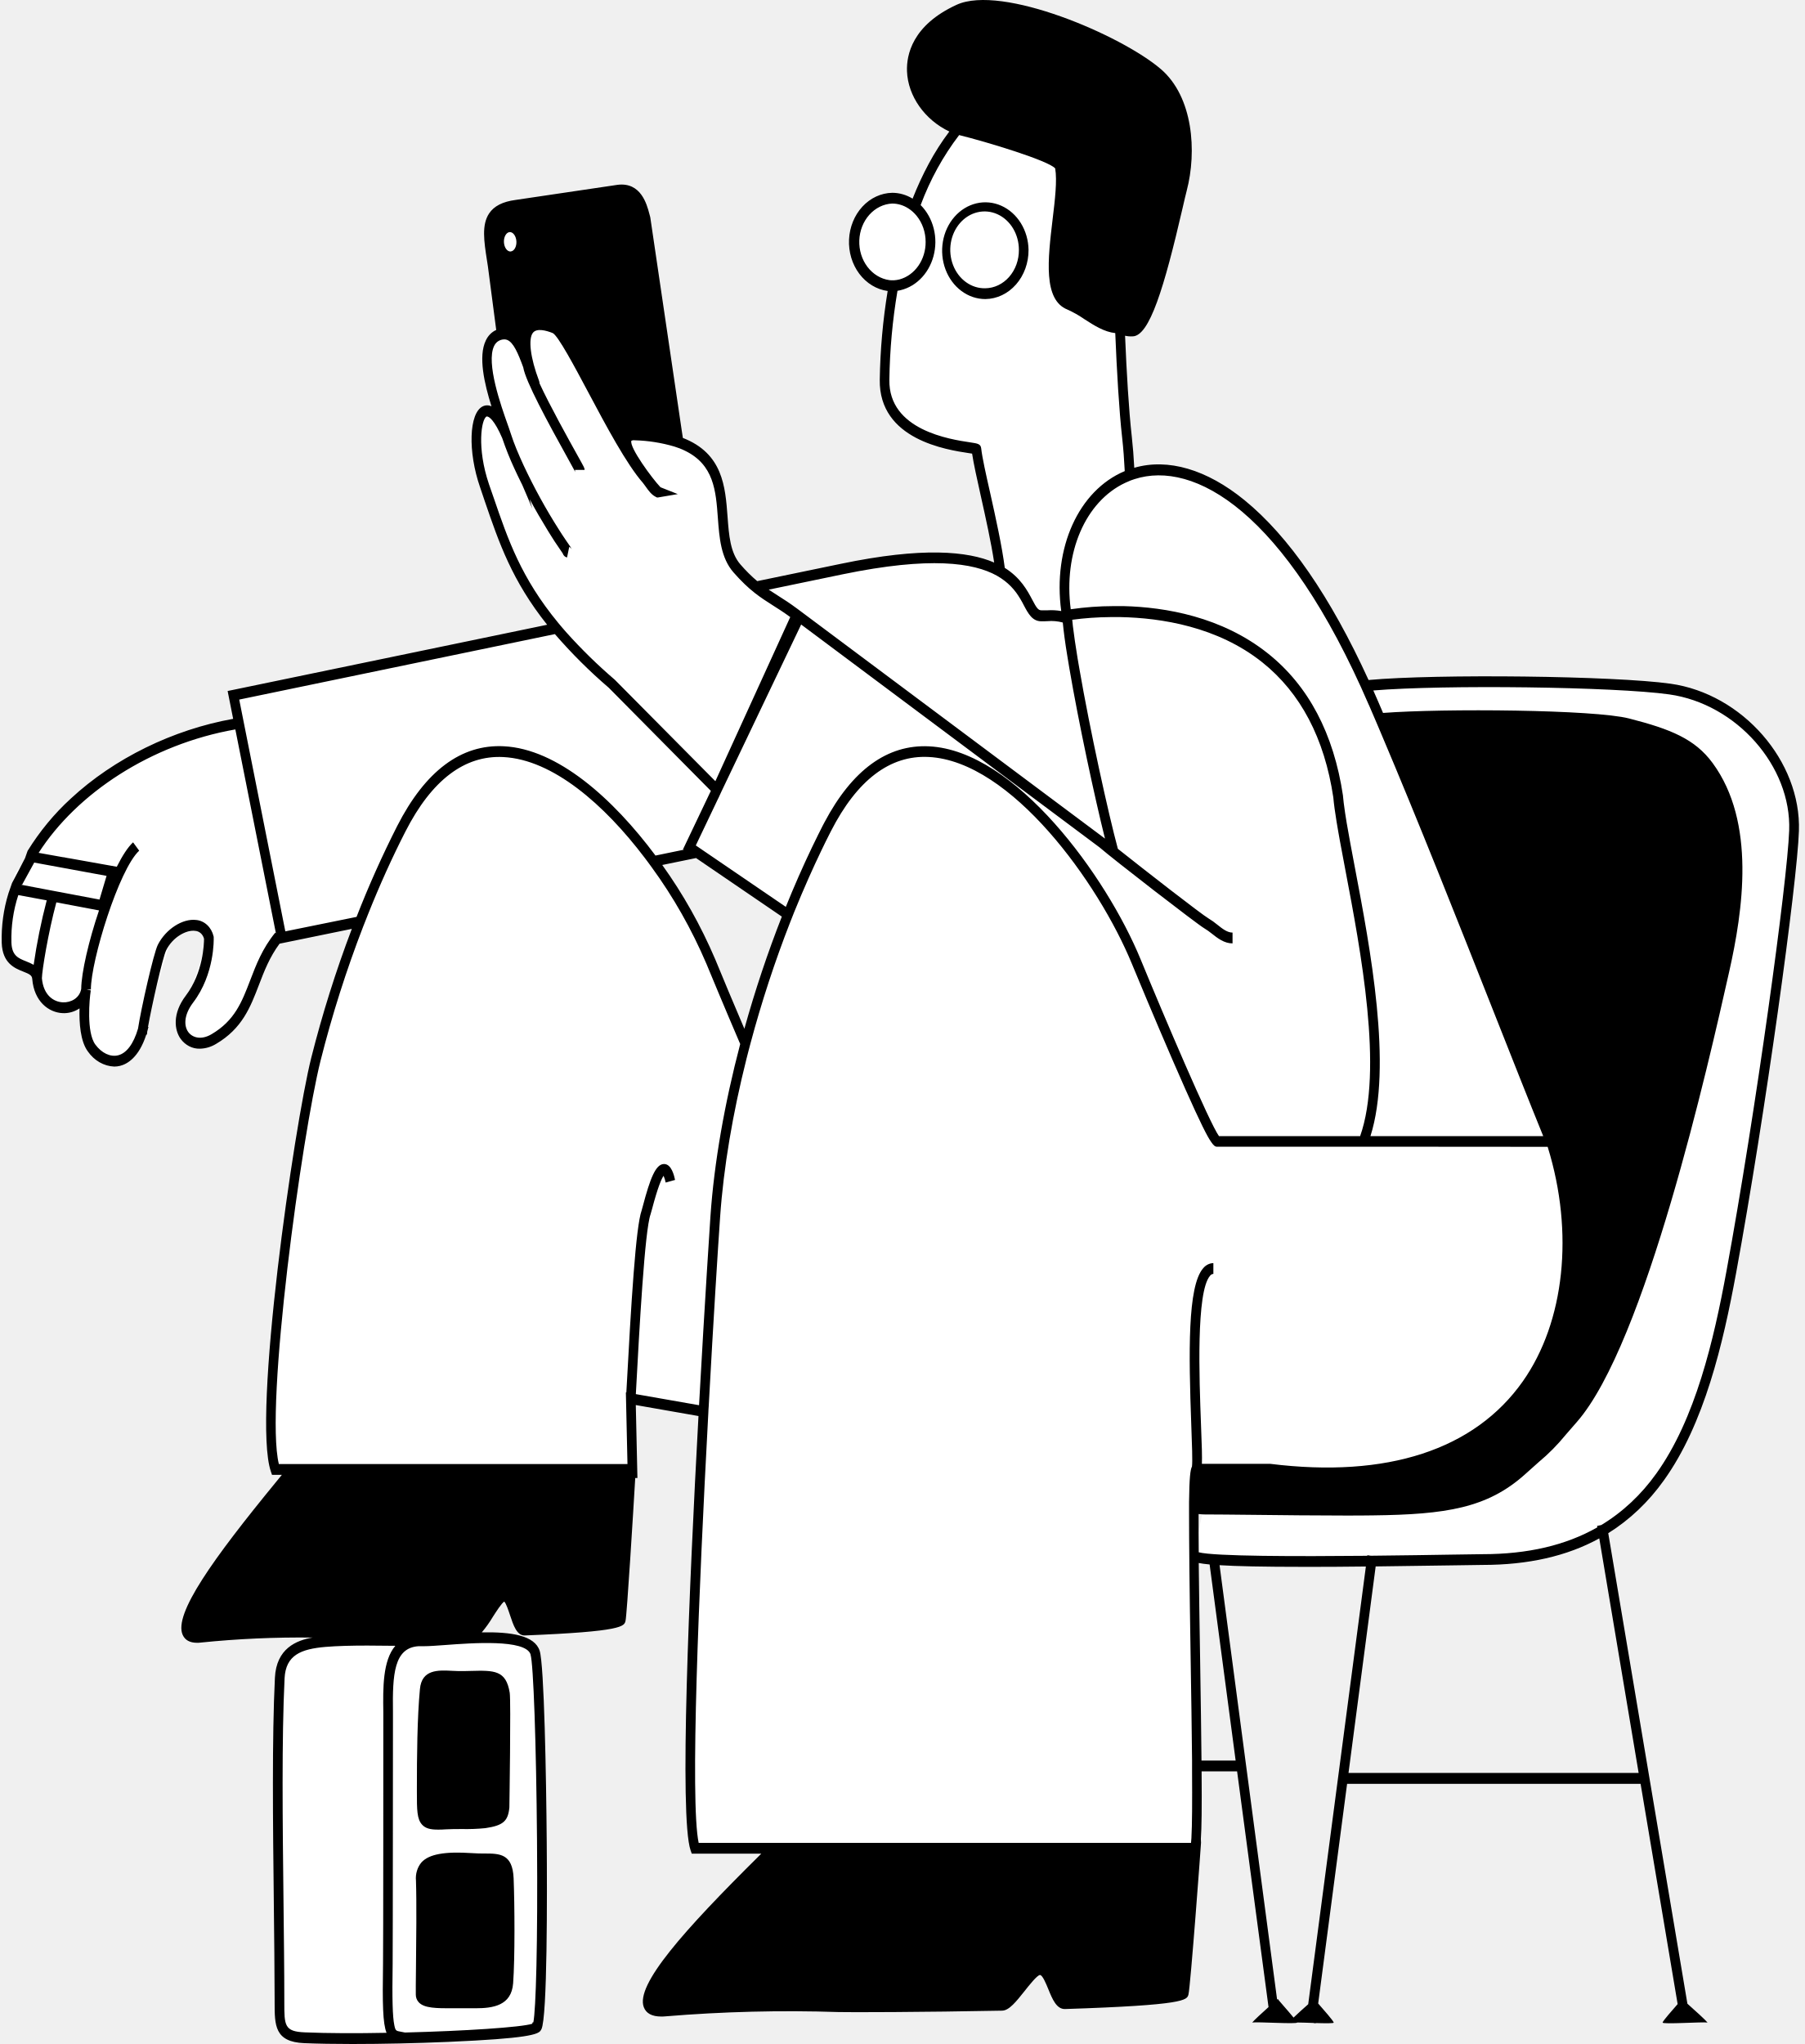
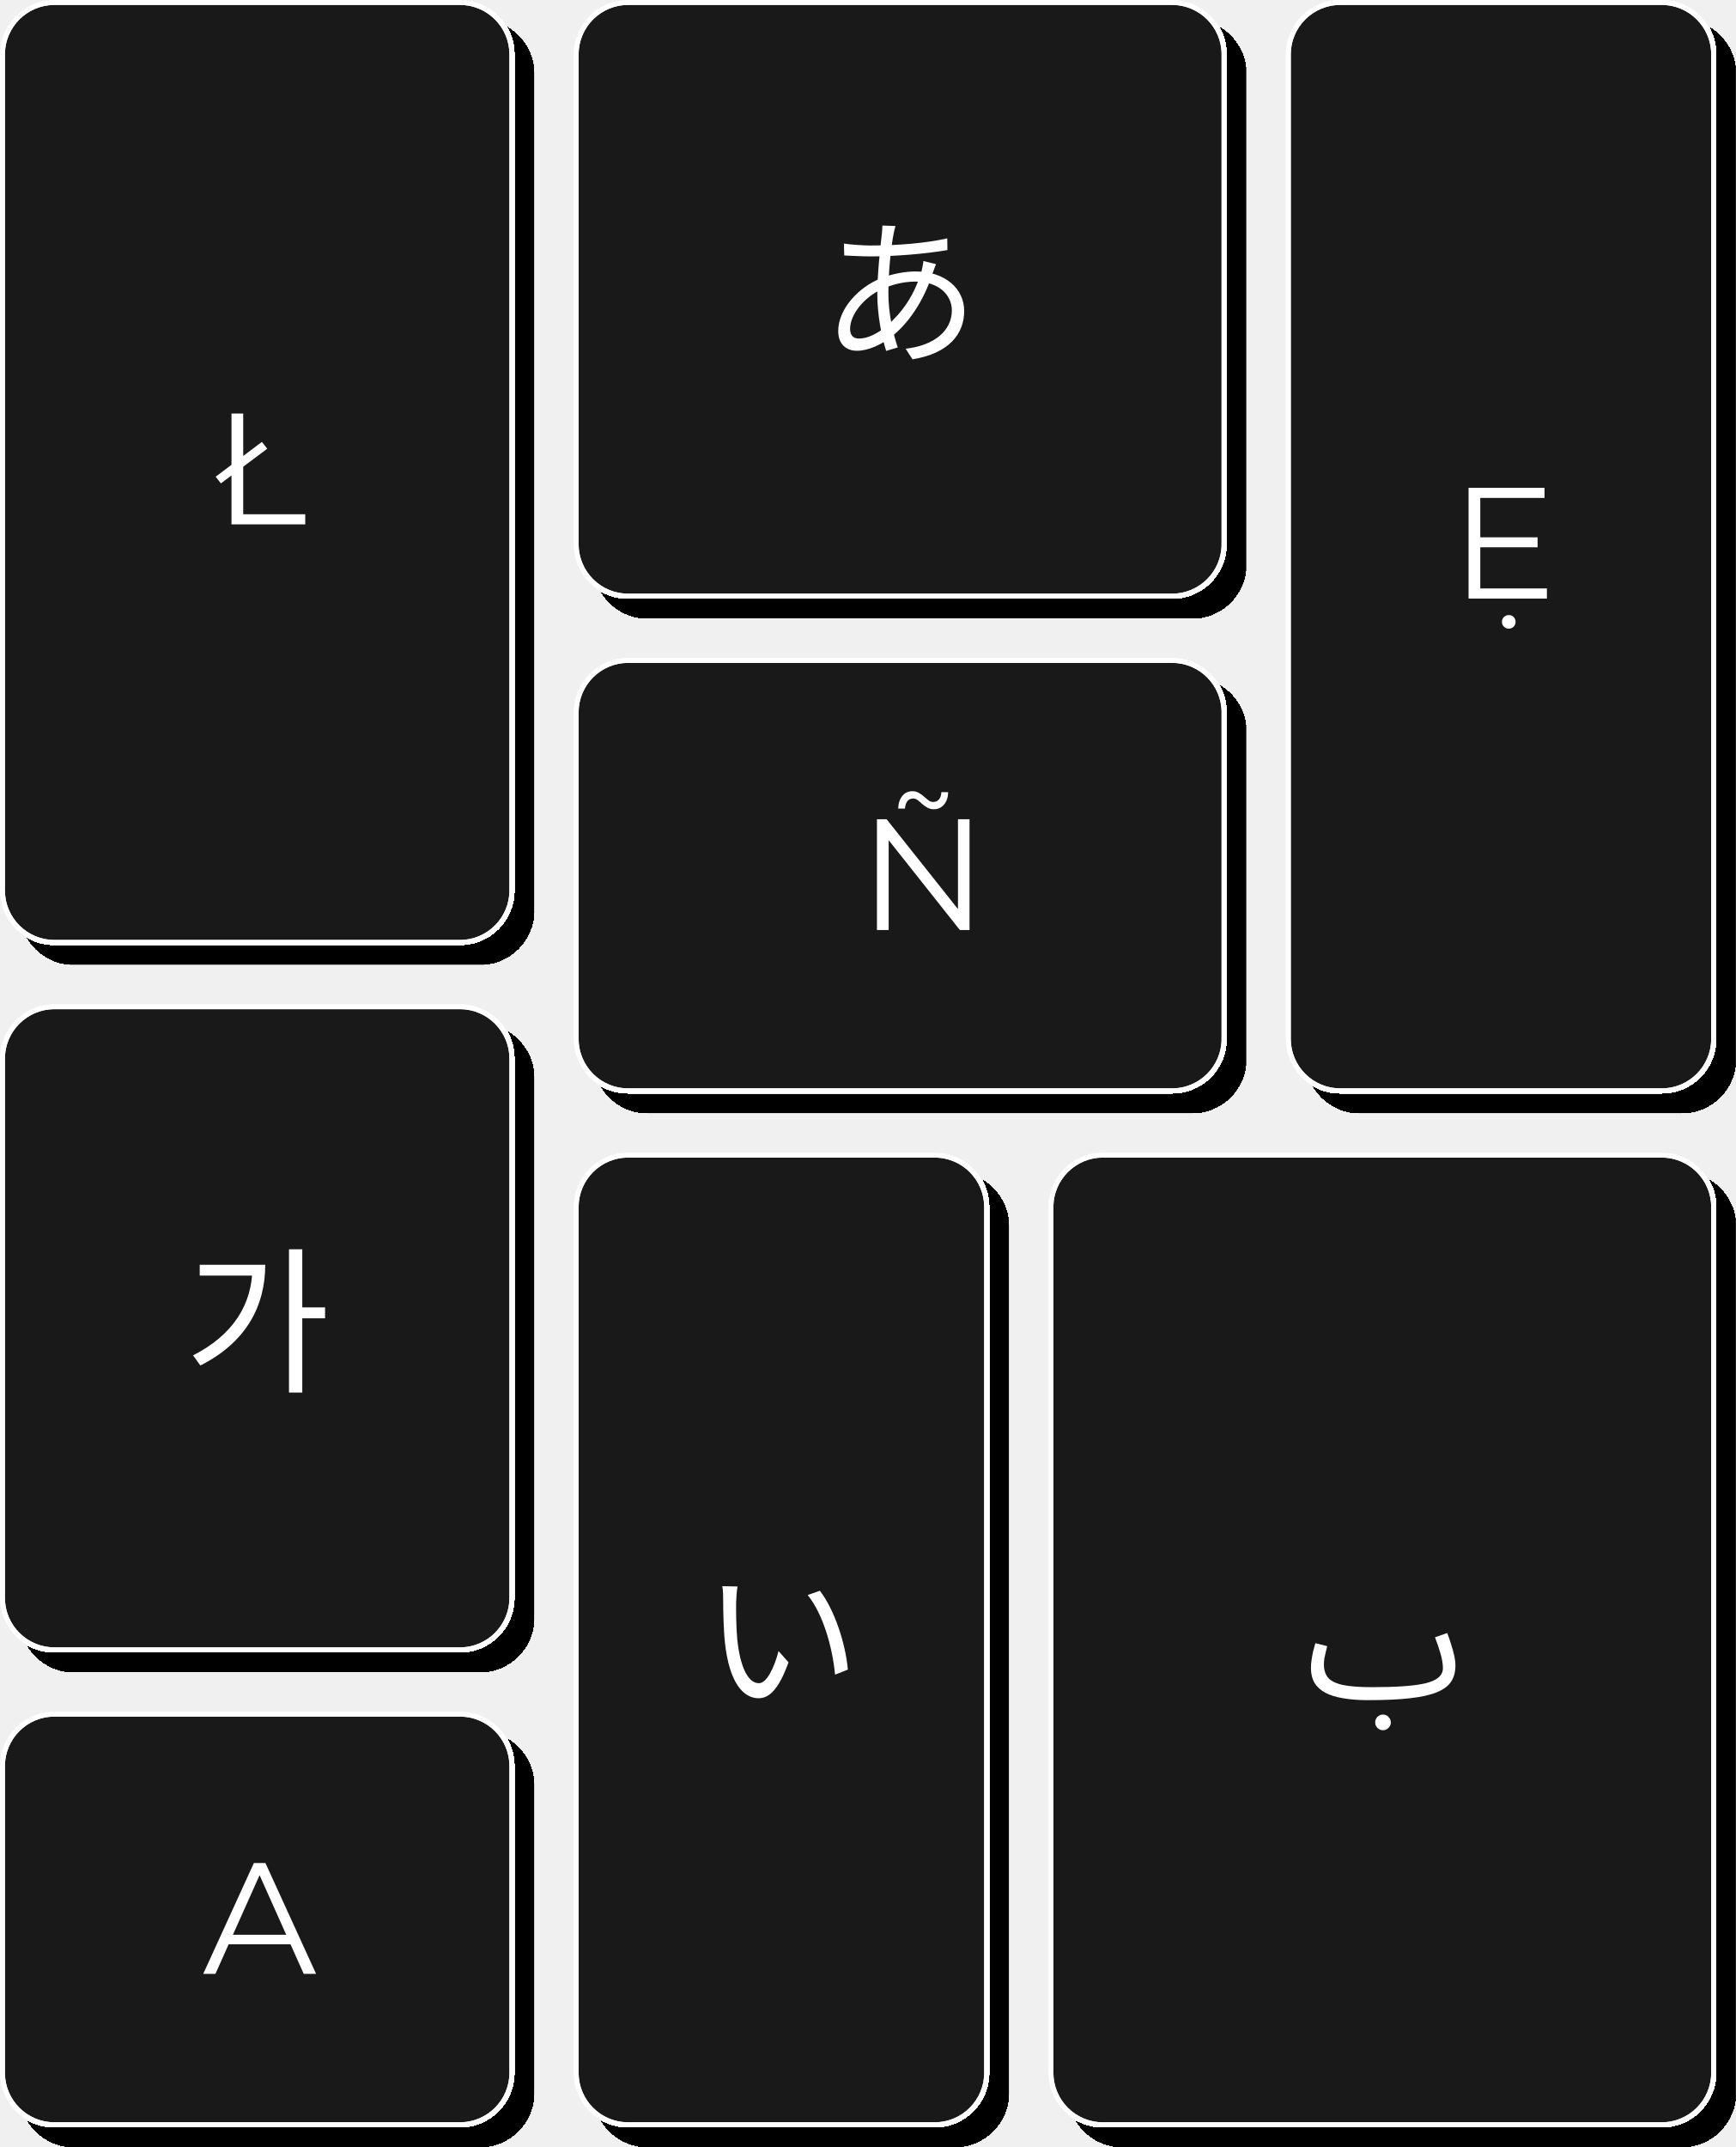
- <svg xmlns="http://www.w3.org/2000/svg" width="317" height="359" viewBox="0 0 317 359" fill="none">
-   <path d="M53.476 357.904C58.17 358.098 64.632 358.089 71.061 357.936C82.688 357.654 94.1 356.905 94.257 356.04C95.84 355.73 95.245 294.174 93.989 290.261C92.613 285.991 78.59 288.184 74.499 288.184C69.508 288.184 62.104 287.897 57.079 288.332C53.034 288.679 49.369 289.664 49.121 294.748C48.386 309.865 49.051 334.067 49.076 351.261C49.08 355.586 48.915 357.705 53.476 357.904Z" fill="white" />
-   <path d="M37.527 182.489C44.907 178.16 46.443 167.476 51.707 161L39.415 156L32.887 176.013C29.714 180.833 33.416 184.904 37.527 182.489Z" fill="white" />
-   <path d="M30.317 164.023L48.896 161.844L41.969 127.017L49.456 164.662L63.19 161.844C60.128 169.708 57.551 177.797 55.48 186.056C52.212 199.105 45.25 248.925 48.361 258.075L51.357 258.102C50.278 259.879 24.843 288.633 35.127 287.578C43.361 286.73 51.634 286.475 59.897 286.815C61.137 286.87 71.979 286.847 83.168 286.569C84.564 286.532 87.159 280.352 88.539 280.311C90.154 280.26 90.564 286.324 92.117 286.287C101.261 285.922 108.83 285.334 109.058 284.437C109.235 283.669 110.64 262.414 110.81 258.634H111.099L110.814 245.682L123.593 247.926C121.941 278.59 120.176 318.992 122.098 324.644H135.948C130.779 329.881 105.091 354.203 116.772 353.218C126.937 352.373 137.134 352.12 147.323 352.459C148.847 352.51 162.226 352.487 176.026 352.214C177.749 352.177 180.952 345.997 182.662 345.951C184.662 345.904 185.162 351.992 187.083 351.927C198.359 351.566 207.693 351.002 207.953 350.077C208.189 349.254 210.18 324.7 210.13 323.71H210.048C210.606 318.372 209.878 290.867 209.717 273.224C210.23 275.042 255.824 273.918 260.44 273.918C290.602 273.918 298.866 252.043 304.125 223.386C309.146 196.094 314.823 155.156 315.141 145.918C315.554 133.562 304.993 122.669 293.321 121.027C282.991 119.574 251.036 119.315 239.9 120.439C224.984 87.559 208.916 79.533 198.442 83.396C198.351 81.152 198.185 78.927 197.946 76.767C197.396 71.841 196.987 64.698 196.706 57.801C198.032 57.977 197.504 58.107 198.904 58.107C202.404 58.107 206.548 37.291 207.618 33.201C209.436 26.263 208.585 17.344 203.371 12.871C196.384 6.858 175.865 -1.756 168.329 1.704C155.38 7.644 159.673 19.652 168.184 22.678C165.358 26.101 162.759 30.676 160.648 36.268C159.507 35.327 158.127 34.821 156.71 34.825C154.887 34.825 153.138 35.636 151.848 37.08C150.559 38.523 149.835 40.481 149.835 42.522C149.835 44.564 150.559 46.522 151.848 47.965C153.138 49.409 154.887 50.22 156.71 50.22C156.78 50.22 156.846 50.22 156.917 50.22C155.964 55.657 155.447 61.179 155.371 66.72C155.177 78.284 171.485 78.479 171.51 78.918C171.923 82.619 174.911 93.609 175.704 100.396C171.527 97.972 163.722 96.695 147.856 99.979L132.791 103.106C131.603 102.119 130.491 101.024 129.465 99.831C124.341 93.984 130.659 81.74 119.197 77.66C119.086 77.012 118.982 76.346 118.896 75.671L113.388 38.382C112.937 36.856 112.347 32.961 108.587 33.437L90.663 36.097C84.622 36.883 85.676 40.94 86.531 46.681L88.122 58.643C82.226 59.957 88.303 74.075 89.006 76.55C84.676 66.438 81.817 75.768 85.138 85.302C88.109 93.832 90.2 101.298 97.786 110.341L40.99 122.118L41.969 127.031C26.235 129.561 12.018 138.905 5.266 150.47L4.5 151L2.63 153.407L2 156L2.63 156.15C1.558 159.139 1.05 162.344 1.138 165.564C1.312 170.754 6.245 168.853 6.51 171.85C7.063 178.516 14.439 178.187 15.104 173.788C15.025 174.195 14.063 181.328 16.091 184.057C18.5 187.296 23.058 187.869 25.053 180.903C25.01 181.165 24.982 181.431 24.971 181.698M122.416 149.706L138.402 160.614C135.477 167.983 132.976 175.554 130.915 183.28C128.023 176.601 125.395 170.213 124.837 168.862C122.145 162.561 118.767 156.657 114.78 151.284L122.416 149.706ZM209.697 273.215C209.668 270.065 209.659 267.229 209.697 264.888L211.349 265.032L209.697 273.215Z" fill="white" />
-   <path d="M180.675 43.882C180.649 42.208 180.182 40.58 179.332 39.202C178.482 37.825 177.288 36.758 175.899 36.138C174.51 35.517 172.988 35.37 171.524 35.714C170.061 36.059 168.721 36.88 167.673 38.074C166.624 39.268 165.914 40.782 165.632 42.426C165.35 44.07 165.508 45.771 166.086 47.315C166.664 48.859 167.637 50.178 168.882 51.105C170.127 52.033 171.589 52.528 173.085 52.528C175.115 52.506 177.054 51.583 178.477 49.962C179.9 48.342 180.69 46.155 180.675 43.882ZM173.085 50.631C171.887 50.661 170.709 50.29 169.7 49.566C168.692 48.843 167.898 47.8 167.422 46.569C166.945 45.339 166.807 43.977 167.024 42.659C167.242 41.34 167.805 40.123 168.643 39.165C169.48 38.206 170.554 37.548 171.727 37.276C172.9 37.003 174.118 37.128 175.228 37.634C176.337 38.14 177.286 39.005 177.955 40.118C178.623 41.231 178.98 42.541 178.981 43.882C178.988 44.76 178.841 45.631 178.548 46.445C178.255 47.259 177.822 48.001 177.273 48.628C176.724 49.255 176.07 49.754 175.349 50.098C174.627 50.441 173.852 50.623 173.068 50.631H173.085Z" fill="black" />
-   <path d="M73.764 296.681C73.288 301.691 73.231 308.574 73.231 314.005V314.685C73.231 317.891 73.231 319.505 74.169 320.504C74.776 321.147 75.623 321.346 76.925 321.346C77.338 321.346 77.776 321.346 78.267 321.3C78.995 321.254 80.015 321.249 81.094 321.244C82.485 321.276 83.876 321.224 85.263 321.087C88.382 320.624 89.25 319.866 89.477 317.451C89.477 317.322 89.77 298.758 89.539 297.315C88.894 293.314 86.808 293.369 82.655 293.476L81.449 293.503C80.759 293.503 80.085 293.503 79.428 293.457C76.929 293.323 74.074 293.198 73.764 296.681Z" fill="black" />
-   <path d="M85.139 325.542C84.486 325.542 83.746 325.542 82.941 325.477C78.106 325.153 75.359 325.653 74.036 327.101C73.677 327.525 73.405 328.032 73.238 328.587C73.071 329.141 73.013 329.729 73.07 330.311C73.198 334.012 73.119 341.043 73.07 345.706C73.045 348.074 73.024 349.795 73.041 350.331C73.041 350.577 73.085 350.82 73.17 351.046C73.255 351.273 73.38 351.478 73.536 351.65C74.511 352.741 76.685 352.732 79.697 352.723C80.461 352.723 81.251 352.723 82.036 352.723H82.089C82.556 352.723 83.04 352.723 83.527 352.723C86.614 352.723 89.845 352.26 90.138 348.333C90.465 343.92 90.407 334.456 90.225 329.908C90.047 325.565 87.771 325.551 85.139 325.542Z" fill="black" />
-   <path d="M85.155 88.022C87.667 95.353 89.944 101.996 96.112 109.73L40.849 121.188L39.986 121.364L40.956 126.254C30.395 128.141 20.058 133.192 12.447 140.251C9.542 142.902 6.985 145.996 4.848 149.443L4.398 150.724L3.216 153L2.113 155.091L1.489 156.89C0.62 159.686 0.218 162.637 0.303 165.596C0.423 169.199 2.613 170.064 4.059 170.638C5.257 171.101 5.613 171.336 5.662 171.929C5.993 175.935 8.575 177.826 10.984 177.942C12.031 177.999 13.07 177.709 13.972 177.109C13.897 179.631 14.104 182.882 15.434 184.673C15.987 185.467 16.688 186.117 17.489 186.576C18.29 187.034 19.171 187.291 20.07 187.328C20.412 187.328 20.753 187.286 21.087 187.203C22.293 186.907 24.392 185.783 25.698 181.708H25.813C25.819 181.527 25.837 181.348 25.867 181.171C25.937 180.912 26.012 180.644 26.078 180.361H25.999C26.615 176.823 28.59 168.085 29.193 166.891C30.375 164.537 32.755 163.292 34.288 163.496C34.644 163.516 34.985 163.66 35.264 163.909C35.543 164.158 35.745 164.499 35.841 164.883C35.841 165.707 35.717 170.809 32.643 174.861C30.23 178.039 30.643 180.935 31.726 182.452C32.133 183.011 32.649 183.458 33.234 183.758C33.819 184.059 34.458 184.206 35.102 184.187C36.092 184.17 37.065 183.886 37.936 183.359C42.547 180.653 43.977 176.915 45.493 172.965C46.41 170.569 47.361 168.098 49.109 165.744L61.806 163.14C59 170.518 56.617 178.089 54.67 185.806C51.654 197.865 44.287 248.744 47.576 258.431L47.782 259.037H49.514L48.443 260.346C37.449 273.761 30.462 283.475 32.09 287.143C32.503 288.068 33.35 288.531 34.61 288.531C34.8 288.531 35.023 288.531 35.213 288.498C41.758 287.83 48.33 287.535 54.901 287.615C52.067 288.101 48.538 289.525 48.291 294.674C47.774 305.267 47.939 319.991 48.1 334.234C48.166 340.316 48.233 346.062 48.241 351.238V351.701C48.241 355.73 48.241 358.639 53.455 358.852C55.823 358.949 58.723 359 61.909 359C67.119 359 73.102 358.87 78.775 358.625C92.588 358.033 94.6 357.335 94.993 356.59C95.033 356.535 95.069 356.476 95.1 356.414C96.162 354.365 96.112 332.693 96.038 323.474C95.951 312.182 95.592 292.416 94.798 289.937C93.931 287.245 89.865 286.611 84.634 286.699C85.344 285.86 85.99 284.954 86.564 283.993C87.154 283.068 88.121 281.564 88.572 281.291C88.894 281.569 89.344 282.934 89.592 283.683C90.179 285.459 90.786 287.277 92.171 287.245C109.45 286.556 109.661 285.64 109.884 284.668C110.132 283.586 111.264 265.101 111.586 259.587H111.97L111.685 246.778L122.696 248.707C121.044 279.108 119.308 319.084 121.304 324.963L121.515 325.574H133.724L133.398 325.898C120.131 339.035 111.603 348.592 113.09 352.533C113.503 353.625 114.528 354.175 116.143 354.175C116.362 354.175 116.594 354.175 116.833 354.148C126.97 353.306 137.138 353.053 147.297 353.389C148.843 353.444 162.238 353.417 176.043 353.144C177.282 353.116 178.522 351.525 179.993 349.684C180.757 348.717 182.182 346.908 182.682 346.88C183.133 346.88 183.765 348.435 184.145 349.36C184.852 351.104 185.599 352.917 187.103 352.857C208.234 352.177 208.49 351.28 208.758 350.336C209.118 349.064 210.981 323.812 210.973 323.65L210.944 322.993C211.08 321.069 211.126 317.567 211.076 311.118H217.311L222.831 352.515C221.65 353.569 220.232 354.888 219.968 355.225C220.827 355.077 227.938 355.54 227.86 355.225C228.666 355.225 229.694 355.276 230.69 355.304L231.103 355.378V355.318C232.814 355.369 234.322 355.387 234.285 355.239C234.19 354.869 232.496 352.977 231.554 351.886L236.632 313.306H288.189L294.696 351.992C293.738 353.097 292.147 354.878 292.056 355.23C291.965 355.582 299.08 355.087 299.948 355.23C299.63 354.823 297.646 353.005 296.411 351.923L282.507 269.283C286.278 266.93 289.601 263.773 292.287 259.99C299.382 250.104 302.679 236.033 304.968 223.575C310.071 195.821 315.711 154.998 316 145.95C316.413 133.706 306.084 121.859 293.44 120.083C283.602 118.695 252.403 118.334 240.404 119.435C233.711 104.799 226.385 94.178 218.605 87.841C211.994 82.447 205.16 80.44 199.247 82.161C199.152 80.259 199.003 78.409 198.809 76.661C198.288 72.035 197.896 65.388 197.631 58.967C198.06 59.063 198.497 59.101 198.933 59.078C201.924 59.078 204.515 50.46 207.73 36.564C208.044 35.204 208.291 34.126 208.461 33.488C210.262 26.628 209.605 17.02 203.916 12.136C196.974 6.182 175.985 -2.801 168.035 0.844C160.214 4.434 159.222 9.693 159.325 12.51C159.482 16.895 162.482 21.082 166.762 23.099C165.422 24.874 164.212 26.767 163.143 28.761C162.083 30.735 161.137 32.782 160.309 34.89C159.212 34.216 157.981 33.863 156.73 33.863C154.773 33.901 152.901 34.768 151.493 36.291C150.085 37.814 149.245 39.878 149.143 42.067C149.041 44.255 149.685 46.406 150.945 48.084C152.204 49.762 153.985 50.843 155.929 51.108C155.085 56.246 154.621 61.454 154.54 66.678C154.367 77.23 166.329 79.006 170.241 79.593L170.762 79.672C171.018 81.407 171.613 84.08 172.291 87.119C173.15 90.973 174.105 95.266 174.638 98.804C170.01 96.806 162.073 96.029 147.706 99.026L133.014 102.07C131.968 101.181 130.985 100.203 130.072 99.147C128.274 97.088 128.043 94.012 127.803 90.751C127.411 85.468 126.977 79.649 119.953 76.915C119.879 76.452 119.804 75.99 119.742 75.527L114.234 38.202L114.201 38.054C114.156 37.906 114.115 37.739 114.065 37.55C113.619 35.875 112.582 31.948 108.483 32.461L90.572 35.116C88.311 35.412 86.791 36.185 85.923 37.48C84.58 39.497 85.022 42.379 85.539 45.714C85.593 46.066 85.65 46.431 85.704 46.778L87.167 57.954C86.377 58.303 85.727 58.961 85.337 59.804C83.985 62.58 85.084 67.414 86.336 71.369C86.094 71.252 85.834 71.192 85.57 71.192C85.306 71.192 85.046 71.252 84.803 71.369C82.378 72.548 82.155 79.334 84.341 85.611C84.618 86.444 84.886 87.235 85.155 88.022ZM85.481 73.154C85.507 73.149 85.534 73.149 85.56 73.154C85.903 73.154 86.869 73.802 88.225 76.957C88.839 78.775 89.548 80.551 90.348 82.276C90.724 83.09 91.117 83.918 91.53 84.746C91.6 84.885 91.671 85.019 91.737 85.158L92.679 87.355L93.505 89.321L93.038 87.674C94.075 89.594 95.17 91.472 96.249 93.225L96.827 94.151C97.021 94.461 97.22 94.766 97.414 95.076C97.901 95.82 98.381 96.528 98.843 97.185C98.901 97.372 99.002 97.538 99.137 97.665C99.271 97.793 99.434 97.878 99.608 97.911L99.988 96.061C100.093 96.101 100.188 96.167 100.267 96.253C100.347 96.34 100.408 96.445 100.447 96.561C100.389 96.366 100.301 96.184 100.186 96.024C99.901 95.622 99.608 95.191 99.314 94.752C99.129 94.474 98.939 94.197 98.748 93.906C98.558 93.614 98.385 93.341 98.203 93.054C95.897 89.441 93.815 85.654 91.972 81.721C91.526 80.759 91.113 79.811 90.733 78.895C90.353 77.979 90.038 77.109 89.766 76.277C89.683 75.994 89.555 75.615 89.377 75.12C89.32 74.949 89.254 74.764 89.179 74.561C88.03 71.322 85.341 63.764 86.795 60.766C86.939 60.463 87.146 60.203 87.398 60.008C87.649 59.825 87.93 59.701 88.225 59.642H88.266C88.541 59.579 88.827 59.6 89.092 59.702C90.191 60.137 90.997 62.015 91.914 64.522C92.328 66.974 96.046 73.853 99.988 80.953C100.509 81.878 101 82.771 101.07 82.924C101.021 82.802 100.995 82.669 100.996 82.535H102.69C102.69 82.216 102.69 82.216 101.426 79.95C99.914 77.234 96.579 71.244 94.774 67.33C94.77 67.171 94.739 67.014 94.683 66.868C93.166 62.88 92.745 59.467 93.637 58.421C94.307 57.621 95.881 58.019 97.083 58.495C98.025 58.921 100.967 64.453 103.331 68.894C106.479 74.815 110.049 81.522 112.958 84.839C113.121 85.038 113.276 85.247 113.421 85.463C113.871 86.102 114.429 86.893 115.164 87.249C115.243 87.312 115.333 87.354 115.428 87.372C115.524 87.389 115.621 87.382 115.714 87.351L119.06 86.782L116.024 85.579C114.577 84.071 110.508 78.539 110.908 77.415C111.092 77.328 111.294 77.3 111.491 77.331C113.843 77.39 116.182 77.758 118.457 78.428C118.775 78.529 119.085 78.636 119.379 78.747C119.672 78.858 120.019 79.015 120.317 79.159C125.411 81.624 125.754 86.199 126.101 90.968C126.357 94.419 126.622 97.99 128.849 100.534C129.547 101.33 130.192 102.005 130.803 102.588C131.097 102.87 131.382 103.129 131.658 103.374C131.935 103.62 132.286 103.906 132.592 104.147C133.666 104.993 134.679 105.636 135.765 106.33C136.716 106.932 137.691 107.552 138.815 108.38L125.663 137.207L108.024 119.417L107.975 119.37C104.978 116.806 102.135 114.025 99.463 111.044L98.752 110.225C98.521 109.948 98.286 109.675 98.062 109.402C91.547 101.506 89.258 94.826 86.721 87.425C86.452 86.638 86.183 85.847 85.894 85.047C83.729 78.663 84.547 73.598 85.481 73.145V73.154ZM89.712 44.174C89.105 44.215 88.572 43.489 88.522 42.55C88.472 41.611 88.935 40.811 89.522 40.764C90.109 40.718 90.658 41.449 90.712 42.388C90.766 43.327 90.315 44.118 89.712 44.164V44.174ZM175.1 101.103C175.585 101.375 176.051 101.684 176.497 102.028C177.258 102.616 177.943 103.32 178.53 104.119C179.027 104.82 179.474 105.564 179.864 106.344C180.625 107.774 181.34 109.12 182.914 109.12C183.327 109.12 183.682 109.12 184.017 109.097C184.914 109.019 185.816 109.1 186.69 109.337C186.843 110.91 187.103 112.931 187.492 115.244C187.55 115.596 187.608 115.957 187.67 116.322L187.843 117.363C189.475 126.938 192.305 140.112 194.103 147.287L140.096 106.95C138.782 105.97 137.641 105.239 136.625 104.596C136.084 104.249 135.559 103.916 135.034 103.564L148.029 100.867C163.42 97.689 171.035 98.846 175.1 101.103ZM172.361 78.77C172.274 77.97 171.745 77.891 170.469 77.701C166.907 77.174 156.078 75.56 156.226 66.706C156.301 61.46 156.778 56.23 157.652 51.075C159.114 50.843 160.486 50.147 161.606 49.071C162.727 47.995 163.549 46.583 163.977 45C164.405 43.418 164.42 41.732 164.02 40.141C163.62 38.55 162.823 37.119 161.722 36.018C163.388 31.549 165.67 27.4 168.485 23.723C173.357 24.926 184.157 28.201 185.356 29.579C185.719 31.698 185.323 35.038 184.897 38.567C184.071 45.506 183.211 52.676 187.521 54.378C188.542 54.837 189.527 55.395 190.463 56.043C192.19 57.158 193.975 58.301 195.908 58.504C196.177 65.138 196.582 72.058 197.119 76.883C197.33 78.788 197.478 80.754 197.574 82.743C189.471 86.143 184.918 96.228 186.418 107.32C185.613 107.181 184.797 107.138 183.984 107.191C183.662 107.191 183.315 107.191 182.922 107.191C182.364 107.191 182.058 106.728 181.331 105.34C180.455 103.684 179.265 101.469 176.501 99.739C176.009 95.904 174.919 90.991 173.948 86.634C173.183 83.261 172.53 80.329 172.361 78.77ZM156.722 35.75C157.74 35.753 158.738 36.06 159.614 36.638C159.864 36.798 160.102 36.981 160.325 37.184C160.57 37.402 160.8 37.642 161.011 37.901C162.035 39.158 162.601 40.798 162.598 42.499C162.605 44.014 162.156 45.487 161.323 46.681C160.49 47.875 159.322 48.719 158.007 49.077C157.704 49.152 157.396 49.202 157.086 49.225C156.962 49.225 156.834 49.225 156.706 49.225C156.577 49.225 156.396 49.225 156.243 49.202C154.739 48.997 153.359 48.165 152.378 46.873C151.396 45.581 150.885 43.923 150.945 42.229C151.006 40.534 151.633 38.927 152.704 37.727C153.774 36.526 155.208 35.821 156.722 35.75ZM240.474 123.844C240.813 124.625 241.156 125.421 241.495 126.217L241.987 127.368C242.148 127.752 242.313 128.136 242.478 128.525C249.176 144.303 256.134 161.9 262.34 177.6C265.546 185.704 268.583 193.397 271.087 199.549H240.735C244.635 187.272 240.702 166.567 237.991 152.32C237.45 149.457 236.946 146.806 236.561 144.53C236.462 143.929 236.367 143.35 236.285 142.8C236.19 142.157 236.103 141.551 236.037 140.996C235.987 140.58 235.946 140.186 235.913 139.826V139.761C234.285 128.853 229.851 120.448 222.741 114.782C214.621 108.306 204.684 106.64 197.396 106.455H196.483H195.59C193.081 106.46 190.575 106.644 188.087 107.006C186.785 97.083 190.661 88.086 197.656 84.802C197.932 84.672 198.207 84.552 198.483 84.441L198.623 84.381C198.85 84.293 199.082 84.219 199.313 84.145C209.655 80.824 225.666 89.557 240.47 123.853L240.474 123.844ZM209.291 322.752C209.271 323.122 209.246 323.437 209.217 323.677H122.73C121.18 316.461 122.779 278.77 124.382 249.003L124.432 248.051C124.432 247.736 124.469 247.417 124.486 247.102C125.312 231.809 126.138 218.885 126.498 213.723C127.101 205.031 128.717 195.529 131.138 185.922C131.254 185.459 131.369 184.996 131.489 184.557C131.609 184.118 131.725 183.66 131.844 183.211C133.778 175.984 136.102 168.895 138.802 161.983C138.914 161.692 139.034 161.4 139.149 161.109L139.492 160.235C140.319 158.196 141.17 156.192 142.046 154.221C142.409 153.398 142.779 152.582 143.153 151.774C143.517 150.983 143.885 150.206 144.256 149.433C144.807 148.274 145.375 147.127 145.959 145.992C150.553 137.004 156.33 132.605 163.126 132.952C177.588 133.669 192.975 155.044 198.825 169.269C199.528 170.985 202.821 178.9 206.011 186.259C209.341 193.924 211.118 197.727 212.159 199.605C212.382 199.998 212.572 200.312 212.729 200.53C213.184 201.214 213.444 201.372 213.671 201.399C213.734 201.406 213.798 201.406 213.861 201.399H215.514H238.148H240.049L271.864 201.423C271.875 201.454 271.885 201.487 271.893 201.52C276.516 216.475 274.859 232.161 267.505 242.606C259.034 254.633 243.676 259.661 223.108 257.099H211.126C211.171 255.942 211.126 253.93 210.969 250.215C210.663 242.083 210.097 226.943 212.551 224.08C212.622 223.978 212.711 223.896 212.813 223.838C212.915 223.781 213.028 223.749 213.142 223.747V221.85C212.799 221.855 212.461 221.94 212.149 222.1C211.836 222.259 211.557 222.489 211.328 222.775C208.597 225.962 208.8 237.615 209.262 250.303C209.382 253.481 209.506 256.756 209.382 257.575C209.093 258.116 208.92 259.55 208.87 263.843C208.87 264.144 208.87 264.463 208.87 264.796C208.87 265.129 208.87 265.416 208.87 265.721C208.87 270.689 208.944 278.618 209.151 291.325C209.242 297.149 209.349 303.569 209.399 309.18C209.399 309.823 209.399 310.457 209.399 311.077C209.432 316.304 209.415 320.592 209.287 322.752H209.291ZM116.672 204.443H116.643C115.164 204.443 114.193 207.038 112.925 211.817C112.842 212.131 112.747 212.492 112.718 212.571C111.677 215.448 110.879 228.701 110.024 244.563H109.942L110.223 257.14H51.381H50.935H48.985C46.477 246.963 53.038 199.364 56.302 186.319C58.328 178.277 60.834 170.395 63.801 162.728C63.938 162.376 64.074 162.029 64.215 161.682C64.355 161.336 64.487 160.979 64.628 160.632C66.673 155.507 68.892 150.585 71.239 146.006C75.833 137.018 81.61 132.623 88.402 132.966C97.108 133.396 106.169 141.32 113.247 150.659L113.871 151.492C114.077 151.774 114.284 152.052 114.487 152.334C118.276 157.525 121.497 163.206 124.081 169.255C124.696 170.744 127.262 176.929 130.026 183.368C127.283 193.79 125.457 204.147 124.8 213.579C124.771 213.958 123.812 228.382 122.796 246.806L111.693 244.859C112.321 233.165 113.255 216.105 114.276 213.283C114.33 213.135 114.396 212.89 114.536 212.358C115.581 208.412 116.218 207.001 116.569 206.516C116.728 206.895 116.85 207.292 116.933 207.7L118.585 207.237C118.416 206.479 117.966 204.471 116.672 204.443ZM42.023 122.872L97.472 111.372C100.412 114.767 103.574 117.914 106.929 120.786L124.87 138.905L119.982 149.165L120.102 149.244L115.144 150.266C107.669 140.233 97.922 131.532 88.489 131.069C81.006 130.694 74.714 135.403 69.78 145.062C67.149 150.244 64.763 155.577 62.632 161.039L50.121 163.579L42.023 122.872ZM126.184 140.205L126.684 139.113L140.732 109.689L193.161 148.841C195.342 150.756 210.32 162.349 211.551 163.047C212.006 163.322 212.444 163.631 212.861 163.972C213.886 164.782 215.047 165.693 216.51 165.693V163.796C215.584 163.796 214.737 163.13 213.836 162.409C213.354 162.007 212.846 161.645 212.316 161.326C211.076 160.614 200.945 152.722 196.367 149.082C194.714 142.994 191.438 128.095 189.607 117.465C189.549 117.145 189.5 116.836 189.446 116.539C189.392 116.243 189.339 115.906 189.289 115.614C188.934 113.449 188.653 111.52 188.463 109.957C188.422 109.564 188.38 109.189 188.351 108.847H188.38C190.575 108.557 192.782 108.402 194.991 108.384H195.9H196.834C203.953 108.528 213.865 110.049 221.741 116.331C228.459 121.693 232.657 129.672 234.21 140.043C234.314 141.232 234.516 142.684 234.785 144.327C234.872 144.872 234.971 145.441 235.074 146.029C235.177 146.616 235.268 147.125 235.371 147.699C235.661 149.271 235.979 150.937 236.314 152.722C239.036 167.03 243.019 187.989 238.921 199.549H216.196H214.13C212.477 197.287 204.453 178.437 200.363 168.496C194.338 153.851 178.36 131.828 163.201 131.083C155.892 130.722 149.71 135.209 144.831 144.424L144.488 145.076C144.232 145.58 143.98 146.089 143.723 146.598C143.351 147.347 142.98 148.101 142.616 148.864C141.005 152.232 139.476 155.715 138.038 159.277L124.775 150.229L123.688 149.489L122.601 148.744L122.225 148.49L126.163 140.228L126.184 140.205ZM137.34 160.989C134.82 167.414 132.623 173.991 130.758 180.69C128.861 176.249 127.014 171.841 125.626 168.459C123.108 162.565 119.989 157.016 116.333 151.922L122.267 150.705L137.34 160.989ZM3.683 155.419L3.865 155.338V155.419L6.012 151.5L18.719 153.833L17.479 157.996L10.422 156.663L8.728 156.344L3.865 155.419L2.113 155.091L3.683 155.419ZM4.634 168.862C3.208 168.302 2.084 167.853 2.006 165.536C1.928 162.699 2.339 159.872 3.216 157.209L8.208 158.134C7.232 161.852 6.465 165.634 5.91 169.458C5.495 169.225 5.066 169.025 4.625 168.862H4.634ZM11.059 176.046C9.443 175.981 7.629 174.829 7.361 171.813C7.381 170.481 8.439 163.921 9.898 158.486L17.393 159.902C15.6 165.203 14.298 170.791 14.265 173.682C13.984 175.31 12.447 176.11 11.05 176.046H11.059ZM48.348 163.81C46.088 166.586 44.997 169.435 43.944 172.188C42.489 175.981 41.233 179.256 37.155 181.647C35.304 182.739 33.763 182.23 33.056 181.24C32.35 180.25 32.201 178.358 33.941 176.064C37.721 171.087 37.552 164.93 37.539 164.671V164.555L37.515 164.444C37.336 163.677 36.95 162.991 36.409 162.479C35.868 161.967 35.2 161.655 34.494 161.585C32.086 161.275 29.123 163.181 27.726 165.938C26.974 167.437 24.776 177.179 24.247 180.653C23.471 183.322 22.239 184.983 20.735 185.353C19.388 185.686 17.843 184.955 16.748 183.461C15.149 181.305 15.728 175.361 15.922 174.126C15.922 174.07 15.942 174.015 15.951 173.955L15.228 173.797H15.963C15.963 168.709 20.896 152.681 24.45 149.41L23.376 147.944C22.454 148.79 21.479 150.317 20.516 152.232L12.067 150.724H12.012C11 150.5 11.149 150.571 11.149 150.571L6.786 149.79C13.476 139.349 26.487 130.722 41.341 128.113L48.468 163.921L48.348 163.81ZM53.526 356.955C49.943 356.812 49.943 355.73 49.943 351.701V351.238C49.943 346.052 49.869 340.303 49.803 334.215C49.642 320.005 49.476 305.308 49.989 294.78C50.187 290.682 52.881 289.627 57.161 289.257C59.298 289.077 61.876 289.021 64.52 289.021C66.173 289.021 67.826 289.044 69.445 289.063C67.21 291.662 67.276 296.515 67.334 300.655C67.334 301.316 67.334 301.969 67.334 302.598C67.334 304.328 67.334 342.842 67.284 344.79C67.173 351.96 67.235 355.359 67.9 357.034C62.727 357.14 57.624 357.127 53.517 356.955H53.526ZM93.191 290.58C93.703 292.181 94.195 306.183 94.332 323.159C94.48 341.7 94.129 352.982 93.691 355.188L93.538 355.221L93.501 355.443C91.6 356.067 81.601 356.719 71.131 356.983C70.883 356.928 70.652 356.881 70.445 356.849C69.561 356.696 69.466 356.682 69.264 355.679C68.958 354.194 68.875 351.155 68.974 344.845C69.007 342.814 69.028 303.005 69.028 302.616C69.028 301.978 69.028 301.316 69.028 300.641C68.937 294.072 69.206 289.4 73.536 289.132H74.499C75.379 289.132 76.689 289.035 78.217 288.924C82.799 288.582 92.332 287.855 93.204 290.58H93.191ZM211.056 309.222C211.014 304.675 210.932 298.842 210.812 291.334C210.721 285.866 210.626 279.876 210.572 274.519C211.047 274.612 211.671 274.7 212.485 274.778L217.055 309.222H211.056ZM229.802 352.015C229.008 352.709 227.967 353.657 227.228 354.36C226.265 353.158 224.468 351.206 224.476 351.094C224.425 351.117 224.378 351.148 224.335 351.187L214.229 274.903C217.179 275.088 221.815 275.195 229.141 275.195C232.231 275.195 235.809 275.195 239.933 275.134L229.802 352.015ZM287.846 311.391H236.88L241.652 275.121C245.602 275.079 250.031 275.019 255.002 274.936C257.712 274.889 259.671 274.857 260.448 274.857C268.451 274.857 275.244 273.321 280.933 270.199L287.846 311.391ZM293.217 121.961C305.034 123.622 314.703 134.571 314.289 145.872C313.975 154.855 308.377 195.492 303.286 223.187C301.039 235.422 297.816 249.225 290.949 258.805C288.304 262.522 285.013 265.6 281.276 267.854L280.549 268.006L280.59 268.256C275.041 271.415 268.356 272.97 260.431 272.97C259.642 272.97 257.679 273.002 254.96 273.048C251.754 273.099 246.548 273.187 240.801 273.243L240.185 273.145V273.252C227.852 273.372 213.287 273.358 210.572 272.637C210.552 270.18 210.539 267.904 210.547 265.92L211.374 265.989H211.44C213.436 265.989 216.609 266.026 220.282 266.063C225.294 266.119 231.215 266.184 236.301 266.184C238.053 266.184 239.706 266.184 241.189 266.156C253.998 265.999 261.257 264.884 267.872 258.958L270.29 256.798C272.016 255.365 273.615 253.748 275.062 251.969C275.57 251.381 276.194 250.659 276.991 249.753C289.036 235.996 300.101 186.87 303.737 170.726C306.162 159.962 308.501 144.447 300.844 134.02C297.737 129.783 293.461 128.058 286.16 126.189C280.032 124.616 253.609 124.408 242.949 125.217C242.635 124.487 242.325 123.756 242.011 123.034C241.755 122.442 241.499 121.854 241.239 121.272C253.597 120.24 283.635 120.615 293.217 121.961Z" fill="black" />
+ <svg xmlns="http://www.w3.org/2000/svg" width="351" height="434" viewBox="0 0 351 434" fill="none">
+   <g filter="url(#filter0_d_113_3227)">
+     <rect x="1" y="1" width="102" height="189" rx="10" fill="#191919" />
+     <rect x="0.5" y="0.5" width="103" height="190" rx="10.5" stroke="white" />
+   </g>
+   <path d="M46.808 106V83.6H49.176V103.952H61.72V106H46.808ZM44.664 97.712L43.608 96.368L52.952 89.328L54.04 90.704L44.664 97.712Z" fill="white" />
+   <g filter="url(#filter1_d_113_3227)">
+     <rect x="117" y="134" width="130" height="86" rx="10" fill="#191919" />
+     <rect x="116.5" y="133.5" width="131" height="87" rx="10.5" stroke="white" />
+   </g>
+   <path d="M177.32 188V165.6H179.272L194.728 185.056H193.704V165.6H196.04V188H194.088L178.664 168.544H179.688V188H177.32ZM188.84 163.584C188.349 163.584 187.912 163.477 187.528 163.264C187.144 163.051 186.792 162.805 186.472 162.528C186.173 162.229 185.875 161.973 185.576 161.76C185.277 161.525 184.968 161.408 184.648 161.408C184.157 161.408 183.763 161.589 183.464 161.952C183.187 162.315 183.027 162.816 182.984 163.456H181.608C181.651 162.389 181.928 161.536 182.44 160.896C182.973 160.256 183.656 159.936 184.488 159.936C184.979 159.936 185.416 160.053 185.8 160.288C186.205 160.501 186.557 160.757 186.856 161.056C187.176 161.333 187.475 161.579 187.752 161.792C188.051 162.005 188.36 162.112 188.68 162.112C189.171 162.112 189.565 161.941 189.864 161.6C190.163 161.237 190.323 160.747 190.344 160.128H191.72C191.699 161.152 191.421 161.984 190.888 162.624C190.355 163.264 189.672 163.584 188.84 163.584Z" fill="white" />
+   <g filter="url(#filter2_d_113_3227)">
+     <rect x="117" y="1" width="130" height="119" rx="10" fill="#191919" />
+     <rect x="116.5" y="0.5" width="131" height="120" rx="10.5" stroke="white" />
+   </g>
+   <path d="M181.072 45.688C180.944 46.072 180.816 46.648 180.72 47.096C180.176 49.784 179.632 54.84 179.632 59.224C179.632 63.384 180.528 67.224 181.52 70.232L179.184 70.936C178.256 68.088 177.392 63.544 177.392 59.48C177.392 55.096 178.032 49.912 178.32 47.16C178.384 46.584 178.416 46.008 178.416 45.592L181.072 45.688ZM175.92 49.624C181.552 49.624 187.12 49.176 191.536 48.184L191.568 50.552C186.96 51.352 180.656 51.832 175.888 51.832C174.512 51.832 172.016 51.704 170.704 51.64L170.64 49.24C171.76 49.432 174.544 49.624 175.92 49.624ZM189.264 53.4C189.072 53.816 188.784 54.68 188.592 55.192C186.704 61.112 183.504 65.56 180.144 68.152C178.096 69.72 175.536 70.904 173.264 70.904C171.152 70.904 169.488 69.624 169.488 66.904C169.488 62.52 173.552 58.008 178.288 56.184C180.432 55.352 183.024 54.872 185.104 54.872C191.152 54.872 194.96 58.392 194.96 62.872C194.96 67.448 191.92 71.448 184.496 72.632L183.12 70.488C188.88 69.848 192.464 66.872 192.464 62.744C192.464 59.64 189.84 56.92 185.072 56.92C182.384 56.92 180.016 57.688 178.384 58.424C174.768 60.024 171.888 63.544 171.888 66.488C171.888 67.8 172.528 68.44 173.712 68.44C175.312 68.44 177.392 67.544 179.44 65.752C182.288 63.256 184.912 59.8 186.384 54.616C186.512 54.136 186.672 53.272 186.704 52.76L189.264 53.4Z" fill="white" />
+   <g filter="url(#filter3_d_113_3227)">
+     <rect x="261" y="1" width="85" height="219" rx="10" fill="#191919" />
+     <rect x="260.5" y="0.5" width="86" height="220" rx="10.5" stroke="white" />
+   </g>
+   <path d="M299.057 108.616H310.897V110.632H299.057V108.616ZM299.313 118.952H312.785V121H296.945V98.6H312.305V100.648H299.313V118.952ZM305.073 127.08C304.71 127.08 304.39 126.952 304.113 126.696C303.836 126.44 303.697 126.109 303.697 125.704C303.697 125.299 303.836 124.968 304.113 124.712C304.39 124.456 304.71 124.328 305.073 124.328C305.457 124.328 305.777 124.456 306.033 124.712C306.31 124.968 306.449 125.299 306.449 125.704C306.449 126.109 306.31 126.44 306.033 126.696C305.777 126.952 305.457 127.08 305.073 127.08Z" fill="white" />
+   <g filter="url(#filter4_d_113_3227)">
+     <rect x="1" y="204" width="102" height="129" rx="10" fill="#191919" />
+     <rect x="0.5" y="203.5" width="103" height="130" rx="10.5" stroke="white" />
+   </g>
+   <path d="M58.433 252.536H61.121V281.496H58.433V252.536ZM60.385 264.28H65.729V266.488H60.385V264.28ZM51.041 255.672H53.633C53.633 263.896 49.857 271.32 40.513 276.024L39.041 273.976C47.041 269.912 51.041 263.736 51.041 256.088V255.672ZM40.385 255.672H52.417V257.848H40.385V255.672Z" fill="white" />
+   <g filter="url(#filter5_d_113_3227)">
+     <rect x="117" y="234" width="82" height="195" rx="10" fill="#191919" />
+     <rect x="116.5" y="233.5" width="83" height="196" rx="10.5" stroke="white" />
+   </g>
+   <path d="M149.136 320.696C148.976 321.432 148.88 322.968 148.848 323.8C148.816 325.784 148.848 328.728 149.072 331.352C149.616 336.696 151.152 340.248 153.456 340.248C155.088 340.248 156.592 336.952 157.424 333.752L159.44 336.024C157.488 341.432 155.568 343.288 153.392 343.288C150.352 343.288 147.472 340.28 146.576 331.992C146.288 329.24 146.224 325.336 146.224 323.48C146.224 322.744 146.224 321.368 146.032 320.632L149.136 320.696ZM165.776 321.56C168.656 325.272 170.96 332.088 171.44 337.496L168.848 338.52C168.304 332.76 166.352 326.168 163.312 322.424L165.776 321.56Z" fill="white" />
+   <g filter="url(#filter6_d_113_3227)">
+     <rect x="213" y="234" width="133" height="195" rx="10" fill="#191919" />
+     <rect x="212.5" y="233.5" width="134" height="196" rx="10.5" stroke="white" />
+   </g>
+   <path d="M276.589 343.672L277.421 341.048C279.917 341.048 282.061 340.984 283.853 340.856C285.667 340.728 287.149 340.525 288.301 340.248C289.475 339.949 290.339 339.555 290.893 339.064C291.469 338.552 291.757 337.933 291.757 337.208C291.757 336.397 291.608 335.459 291.309 334.392C291.011 333.325 290.627 332.184 290.157 330.968L292.621 330.104C292.899 330.787 293.155 331.523 293.389 332.312C293.645 333.08 293.859 333.848 294.029 334.616C294.2 335.363 294.285 336.056 294.285 336.696C294.285 337.955 293.997 339.032 293.421 339.928C292.845 340.803 291.885 341.517 290.541 342.072C289.197 342.627 287.384 343.032 285.101 343.288C282.84 343.544 280.003 343.672 276.589 343.672ZM276.589 343.672C274.691 343.672 273.016 343.544 271.565 343.288C270.136 343.053 268.941 342.68 267.981 342.168C267.021 341.656 266.296 340.995 265.805 340.184C265.315 339.352 265.069 338.349 265.069 337.176C265.069 336.643 265.112 336.099 265.197 335.544C265.283 334.968 265.389 334.392 265.517 333.816C265.667 333.24 265.816 332.685 265.965 332.152L268.365 332.76C268.28 333.08 268.184 333.464 268.077 333.912C267.971 334.339 267.875 334.776 267.789 335.224C267.725 335.672 267.693 336.077 267.693 336.44C267.693 337.549 267.971 338.445 268.525 339.128C269.101 339.789 270.093 340.28 271.501 340.6C272.909 340.899 274.883 341.048 277.421 341.048L278.061 342.648L276.589 343.672ZM279.661 349.752C279.213 349.752 278.829 349.592 278.509 349.272C278.211 348.973 278.061 348.611 278.061 348.184C278.061 347.757 278.211 347.384 278.509 347.064C278.829 346.744 279.213 346.584 279.661 346.584C280.088 346.584 280.451 346.744 280.749 347.064C281.069 347.384 281.229 347.757 281.229 348.184C281.229 348.611 281.069 348.973 280.749 349.272C280.451 349.592 280.088 349.752 279.661 349.752Z" fill="white" />
+   <g filter="url(#filter7_d_113_3227)">
+     <rect x="1" y="347" width="102" height="82" rx="10" fill="#191919" />
+     <rect x="0.5" y="346.5" width="103" height="83" rx="10.5" stroke="white" />
+   </g>
+   <path d="M41.095 399L51.335 376.6H53.671L63.911 399H61.415L52.007 377.976H52.967L43.559 399H41.095ZM45.127 393.016L45.831 391.096H58.855L59.559 393.016H45.127Z" fill="white" />
+   <defs>
+     <filter id="filter0_d_113_3227" x="0" y="0" width="108" height="195" filterUnits="userSpaceOnUse" color-interpolation-filters="sRGB">
+       <feFlood flood-opacity="0" result="BackgroundImageFix" />
+       <feColorMatrix in="SourceAlpha" type="matrix" values="0 0 0 0 0 0 0 0 0 0 0 0 0 0 0 0 0 0 127 0" result="hardAlpha" />
+       <feOffset dx="4" dy="4" />
+       <feComposite in2="hardAlpha" operator="out" />
+       <feColorMatrix type="matrix" values="0 0 0 0 0 0 0 0 0 0 0 0 0 0 0 0 0 0 1 0" />
+       <feBlend mode="normal" in2="BackgroundImageFix" result="effect1_dropShadow_113_3227" />
+       <feBlend mode="normal" in="SourceGraphic" in2="effect1_dropShadow_113_3227" result="shape" />
+     </filter>
+     <filter id="filter1_d_113_3227" x="116" y="133" width="136" height="92" filterUnits="userSpaceOnUse" color-interpolation-filters="sRGB">
+       <feFlood flood-opacity="0" result="BackgroundImageFix" />
+       <feColorMatrix in="SourceAlpha" type="matrix" values="0 0 0 0 0 0 0 0 0 0 0 0 0 0 0 0 0 0 127 0" result="hardAlpha" />
+       <feOffset dx="4" dy="4" />
+       <feComposite in2="hardAlpha" operator="out" />
+       <feColorMatrix type="matrix" values="0 0 0 0 0 0 0 0 0 0 0 0 0 0 0 0 0 0 1 0" />
+       <feBlend mode="normal" in2="BackgroundImageFix" result="effect1_dropShadow_113_3227" />
+       <feBlend mode="normal" in="SourceGraphic" in2="effect1_dropShadow_113_3227" result="shape" />
+     </filter>
+     <filter id="filter2_d_113_3227" x="116" y="0" width="136" height="125" filterUnits="userSpaceOnUse" color-interpolation-filters="sRGB">
+       <feFlood flood-opacity="0" result="BackgroundImageFix" />
+       <feColorMatrix in="SourceAlpha" type="matrix" values="0 0 0 0 0 0 0 0 0 0 0 0 0 0 0 0 0 0 127 0" result="hardAlpha" />
+       <feOffset dx="4" dy="4" />
+       <feComposite in2="hardAlpha" operator="out" />
+       <feColorMatrix type="matrix" values="0 0 0 0 0 0 0 0 0 0 0 0 0 0 0 0 0 0 1 0" />
+       <feBlend mode="normal" in2="BackgroundImageFix" result="effect1_dropShadow_113_3227" />
+       <feBlend mode="normal" in="SourceGraphic" in2="effect1_dropShadow_113_3227" result="shape" />
+     </filter>
+     <filter id="filter3_d_113_3227" x="260" y="0" width="91" height="225" filterUnits="userSpaceOnUse" color-interpolation-filters="sRGB">
+       <feFlood flood-opacity="0" result="BackgroundImageFix" />
+       <feColorMatrix in="SourceAlpha" type="matrix" values="0 0 0 0 0 0 0 0 0 0 0 0 0 0 0 0 0 0 127 0" result="hardAlpha" />
+       <feOffset dx="4" dy="4" />
+       <feComposite in2="hardAlpha" operator="out" />
+       <feColorMatrix type="matrix" values="0 0 0 0 0 0 0 0 0 0 0 0 0 0 0 0 0 0 1 0" />
+       <feBlend mode="normal" in2="BackgroundImageFix" result="effect1_dropShadow_113_3227" />
+       <feBlend mode="normal" in="SourceGraphic" in2="effect1_dropShadow_113_3227" result="shape" />
+     </filter>
+     <filter id="filter4_d_113_3227" x="0" y="203" width="108" height="135" filterUnits="userSpaceOnUse" color-interpolation-filters="sRGB">
+       <feFlood flood-opacity="0" result="BackgroundImageFix" />
+       <feColorMatrix in="SourceAlpha" type="matrix" values="0 0 0 0 0 0 0 0 0 0 0 0 0 0 0 0 0 0 127 0" result="hardAlpha" />
+       <feOffset dx="4" dy="4" />
+       <feComposite in2="hardAlpha" operator="out" />
+       <feColorMatrix type="matrix" values="0 0 0 0 0 0 0 0 0 0 0 0 0 0 0 0 0 0 1 0" />
+       <feBlend mode="normal" in2="BackgroundImageFix" result="effect1_dropShadow_113_3227" />
+       <feBlend mode="normal" in="SourceGraphic" in2="effect1_dropShadow_113_3227" result="shape" />
+     </filter>
+     <filter id="filter5_d_113_3227" x="116" y="233" width="88" height="201" filterUnits="userSpaceOnUse" color-interpolation-filters="sRGB">
+       <feFlood flood-opacity="0" result="BackgroundImageFix" />
+       <feColorMatrix in="SourceAlpha" type="matrix" values="0 0 0 0 0 0 0 0 0 0 0 0 0 0 0 0 0 0 127 0" result="hardAlpha" />
+       <feOffset dx="4" dy="4" />
+       <feComposite in2="hardAlpha" operator="out" />
+       <feColorMatrix type="matrix" values="0 0 0 0 0 0 0 0 0 0 0 0 0 0 0 0 0 0 1 0" />
+       <feBlend mode="normal" in2="BackgroundImageFix" result="effect1_dropShadow_113_3227" />
+       <feBlend mode="normal" in="SourceGraphic" in2="effect1_dropShadow_113_3227" result="shape" />
+     </filter>
+     <filter id="filter6_d_113_3227" x="212" y="233" width="139" height="201" filterUnits="userSpaceOnUse" color-interpolation-filters="sRGB">
+       <feFlood flood-opacity="0" result="BackgroundImageFix" />
+       <feColorMatrix in="SourceAlpha" type="matrix" values="0 0 0 0 0 0 0 0 0 0 0 0 0 0 0 0 0 0 127 0" result="hardAlpha" />
+       <feOffset dx="4" dy="4" />
+       <feComposite in2="hardAlpha" operator="out" />
+       <feColorMatrix type="matrix" values="0 0 0 0 0 0 0 0 0 0 0 0 0 0 0 0 0 0 1 0" />
+       <feBlend mode="normal" in2="BackgroundImageFix" result="effect1_dropShadow_113_3227" />
+       <feBlend mode="normal" in="SourceGraphic" in2="effect1_dropShadow_113_3227" result="shape" />
+     </filter>
+     <filter id="filter7_d_113_3227" x="0" y="346" width="108" height="88" filterUnits="userSpaceOnUse" color-interpolation-filters="sRGB">
+       <feFlood flood-opacity="0" result="BackgroundImageFix" />
+       <feColorMatrix in="SourceAlpha" type="matrix" values="0 0 0 0 0 0 0 0 0 0 0 0 0 0 0 0 0 0 127 0" result="hardAlpha" />
+       <feOffset dx="4" dy="4" />
+       <feComposite in2="hardAlpha" operator="out" />
+       <feColorMatrix type="matrix" values="0 0 0 0 0 0 0 0 0 0 0 0 0 0 0 0 0 0 1 0" />
+       <feBlend mode="normal" in2="BackgroundImageFix" result="effect1_dropShadow_113_3227" />
+       <feBlend mode="normal" in="SourceGraphic" in2="effect1_dropShadow_113_3227" result="shape" />
+     </filter>
+   </defs>
</svg>
